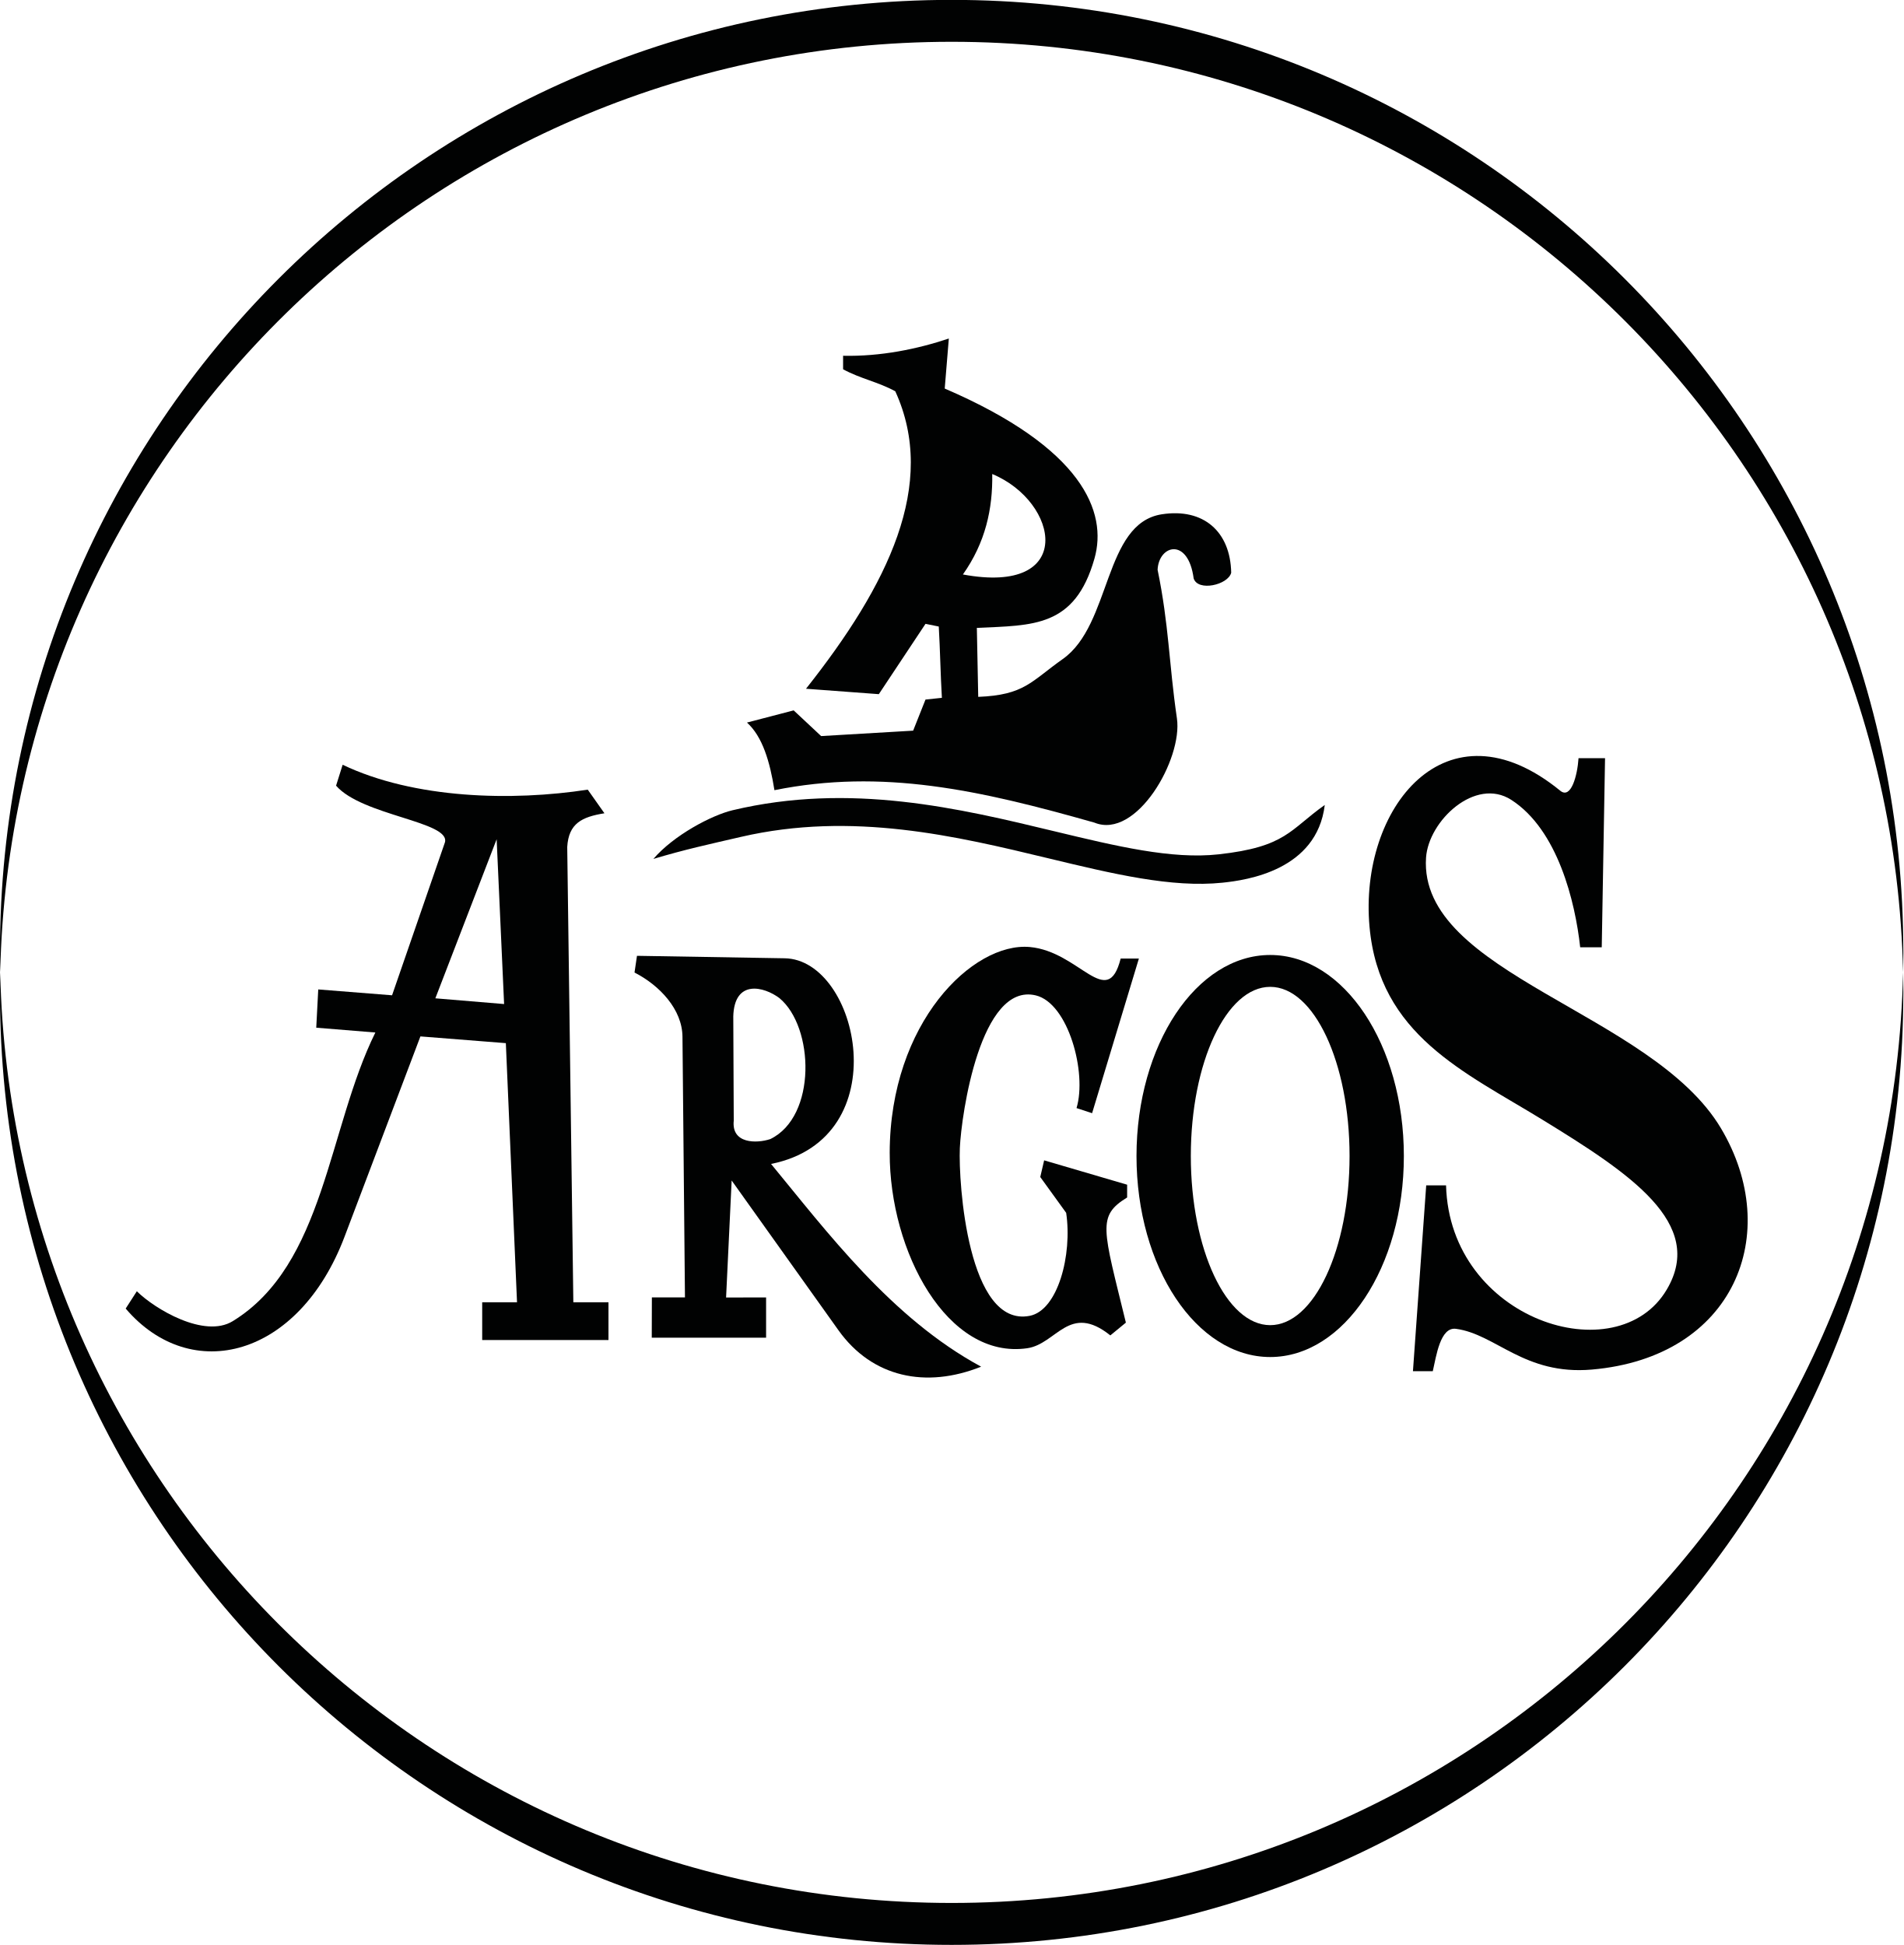
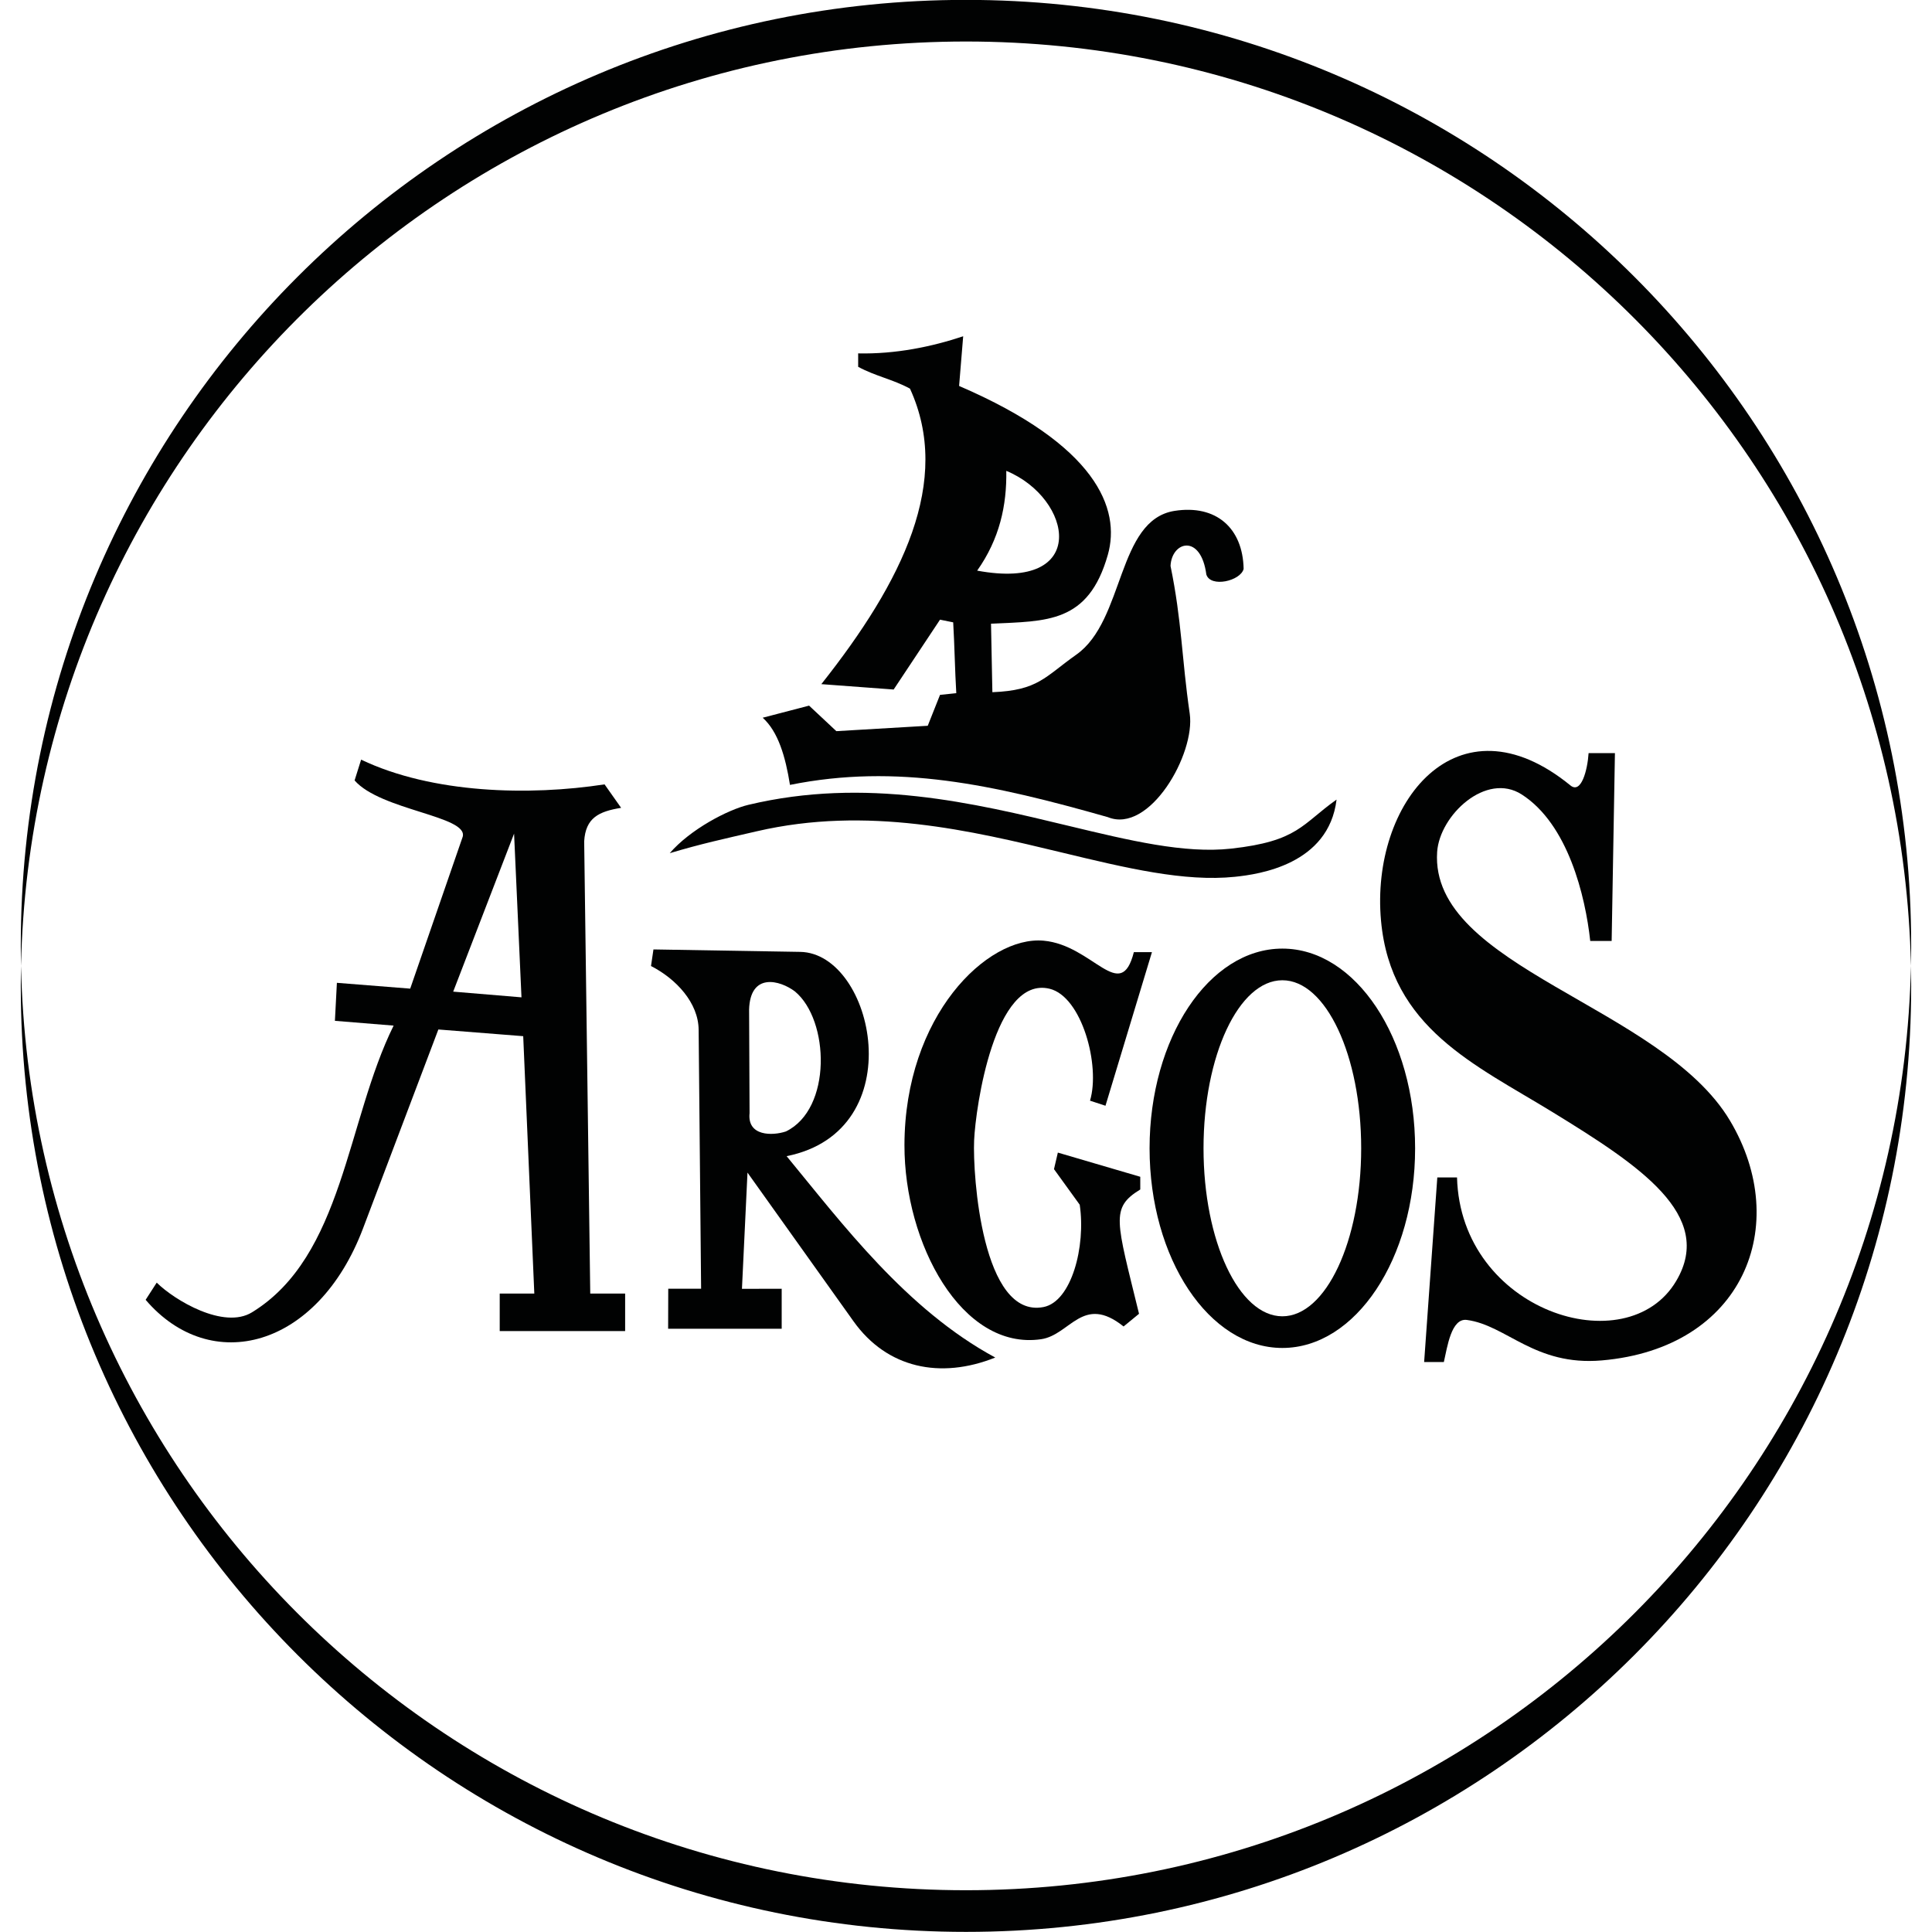
- <svg xmlns="http://www.w3.org/2000/svg" height="23.628mm" width="23.119mm" version="1.1" viewBox="0 0 81.918 83.722">
+ <svg xmlns="http://www.w3.org/2000/svg" height="103px" width="103px" version="1.1" viewBox="0 0 81.918 83.722">
  <g transform="translate(200.96 -381.93)">
    <g fill-rule="evenodd" fill="#010202" clip-rule="evenodd" transform="translate(-202.43 380.97)">
      <path d="m83.387 41.914c0 0.302-0.003 0.602-0.01 0.902-0.48-22.204-18.629-40.057-40.949-40.057-22.319 0-40.469 17.853-40.949 40.057-0.007-0.3-0.01-0.601-0.01-0.902 0-22.621 18.338-40.959 40.959-40.959 22.621 0 40.959 18.338 40.959 40.959z" />
      <path d="m83.387 43.718c0 22.621-18.338 40.959-40.959 40.959s-40.959-18.338-40.959-40.959c0-0.302 0.003-0.602 0.01-0.902 0.48 22.204 18.63 40.056 40.949 40.056s40.469-17.852 40.949-40.056c0.006 0.3 0.01 0.6 0.01 0.902z" />
      <rect height=".002" width=".001" y="33.877" x="16.216" />
      <path d="m26.146 57.016-0.263-19.598c0.061-1.016 0.628-1.293 1.601-1.451l-0.718-1.017c-3.252 0.501-7.458 0.403-10.549-1.071l-0.283 0.9c1.13 1.299 4.933 1.541 4.685 2.441l-2.275 6.582-3.177-0.252-0.086 1.647 2.544 0.207c-2.046 4.14-2.176 9.995-6.138 12.425-1.224 0.751-3.352-0.521-4.128-1.287l-0.48 0.745c2.825 3.305 7.453 2.099 9.419-3.091l3.266-8.624 3.677 0.29 0.481 11.153h-1.499v1.626h5.435v-1.626h-1.512zm-5.939-13.084 2.638-6.847 0.321 7.094-2.959-0.247z" />
      <path d="m34.654 51.062c5.481-1.096 3.787-8.8 0.59-8.853l-6.359-0.106-0.106 0.719c1.093 0.559 2.054 1.595 2.064 2.763l0.107 11.222h-1.424l-0.005 1.733h4.921v-1.733l-1.722 0.004 0.24-5.037 4.596 6.446c1.451 2.034 3.766 2.518 6.141 1.568-3.855-2.081-6.644-5.818-9.042-8.727zm-1.604-1.865-0.02-4.476h-0.001c0.043-1.634 1.336-1.289 1.986-0.798 1.502 1.242 1.612 5.098-0.391 6.068-0.588 0.196-1.68 0.209-1.574-0.793z" />
      <path d="m46.41 50.907 3.571 1.048v0.55c-1.305 0.802-1.044 1.329-0.054 5.387l-0.669 0.55c-1.77-1.417-2.309 0.367-3.575 0.552-3.441 0.499-5.929-4.155-5.921-8.413 0.011-5.6 3.581-9.077 6.029-8.857 2.144 0.192 3.337 2.758 3.912 0.496h0.784l-2.014 6.657-0.67-0.22c0.458-1.52-0.355-4.516-1.755-4.851-2.377-0.57-3.202 5.111-3.267 6.572-0.066 1.508 0.351 7.737 3.006 7.222 1.214-0.236 1.839-2.623 1.57-4.434l-1.115-1.542 0.167-0.716z" />
      <path d="m51.469 23.098c-2.509 0.393-2.159 4.749-4.256 6.228-1.369 0.967-1.65 1.552-3.641 1.63-0.018-0.989-0.038-1.978-0.059-2.969 2.424-0.113 4.218-0.016 5.061-2.981 0.57-2.001-0.498-4.762-6.444-7.321 0.059-0.719 0.119-1.436 0.177-2.153-1.364 0.455-2.936 0.778-4.551 0.742 0.001 0.194 0 0.388 0 0.582h0.001c0.748 0.407 1.498 0.539 2.245 0.946 1.829 3.998-0.306 8.341-3.842 12.805 1.046 0.078 2.089 0.155 3.134 0.233 0.671-1.009 1.339-2.018 2.009-3.027l0.571 0.116c0.059 1.01 0.074 2.06 0.134 3.069l-0.705 0.074c-0.177 0.447-0.354 0.894-0.532 1.339-1.319 0.078-2.64 0.156-3.96 0.233-0.392-0.369-0.788-0.737-1.182-1.106-0.669 0.175-1.34 0.349-2.01 0.524 0.671 0.607 0.986 1.681 1.182 2.911 4.645-0.935 8.812-0.012 13.773 1.397 1.811 0.741 3.803-2.742 3.55-4.486-0.353-2.43-0.338-3.993-0.832-6.399 0.051-1.073 1.315-1.408 1.552 0.371 0.181 0.579 1.482 0.284 1.616-0.243-0.034-1.768-1.19-2.796-2.99-2.515zm-7.294-1.734c2.884 1.196 3.626 5.233-1.262 4.324 0.971-1.373 1.287-2.828 1.262-4.324z" />
      <path d="m58.487 35.61c-0.341 2.813-3.363 3.238-4.399 3.345-2.191 0.228-4.715-0.379-7.508-1.052-3.925-0.946-8.424-2.029-13.213-0.921-1.464 0.339-2.39 0.537-3.776 0.95 0.881-1.026 2.512-1.882 3.406-2.095h0.001c5.074-1.21 9.769-0.08 13.866 0.908 2.652 0.638 5.033 1.212 7.05 0.99 2.917-0.32 3.069-1.065 4.573-2.125z" />
      <path d="m56.14 42.066-0.002 0.001c-3.177 0-5.752 3.873-5.754 8.653 0 4.779 2.579 8.653 5.754 8.653 3.177 0 5.756-3.874 5.753-8.653 0-4.779-2.576-8.653-5.752-8.653zm-0.002 15.935c-1.885-0.001-3.416-3.26-3.416-7.281 0.001-4.021 1.528-7.281 3.416-7.281h0.002c1.887 0 3.414 3.26 3.414 7.281 0 4.021-1.529 7.281-3.416 7.281z" />
      <path d="m69.978 59.913c-2.906 0.25-4.123-1.525-5.844-1.754-0.677-0.091-0.846 1.166-0.998 1.824h-0.854l0.571-8h0.854c0.155 5.806 7.379 8.094 9.502 4.481 1.683-2.847-1.607-5.007-5.364-7.312-3.342-2.051-7.01-3.637-7.432-8.301-0.46-5.079 3.291-9.873 8.212-5.852 0.464 0.373 0.736-0.663 0.784-1.404h1.141l-0.142 8.141h-0.928c-0.213-1.954-0.964-5.06-2.967-6.347-1.547-0.995-3.558 0.9-3.667 2.486-0.338 5.005 9.725 6.664 12.692 11.651 2.697 4.529 0.579 9.86-5.56 10.387z" />
      <rect height=".002" width=".001" y="33.877" x="16.216" />
    </g>
  </g>
</svg>
